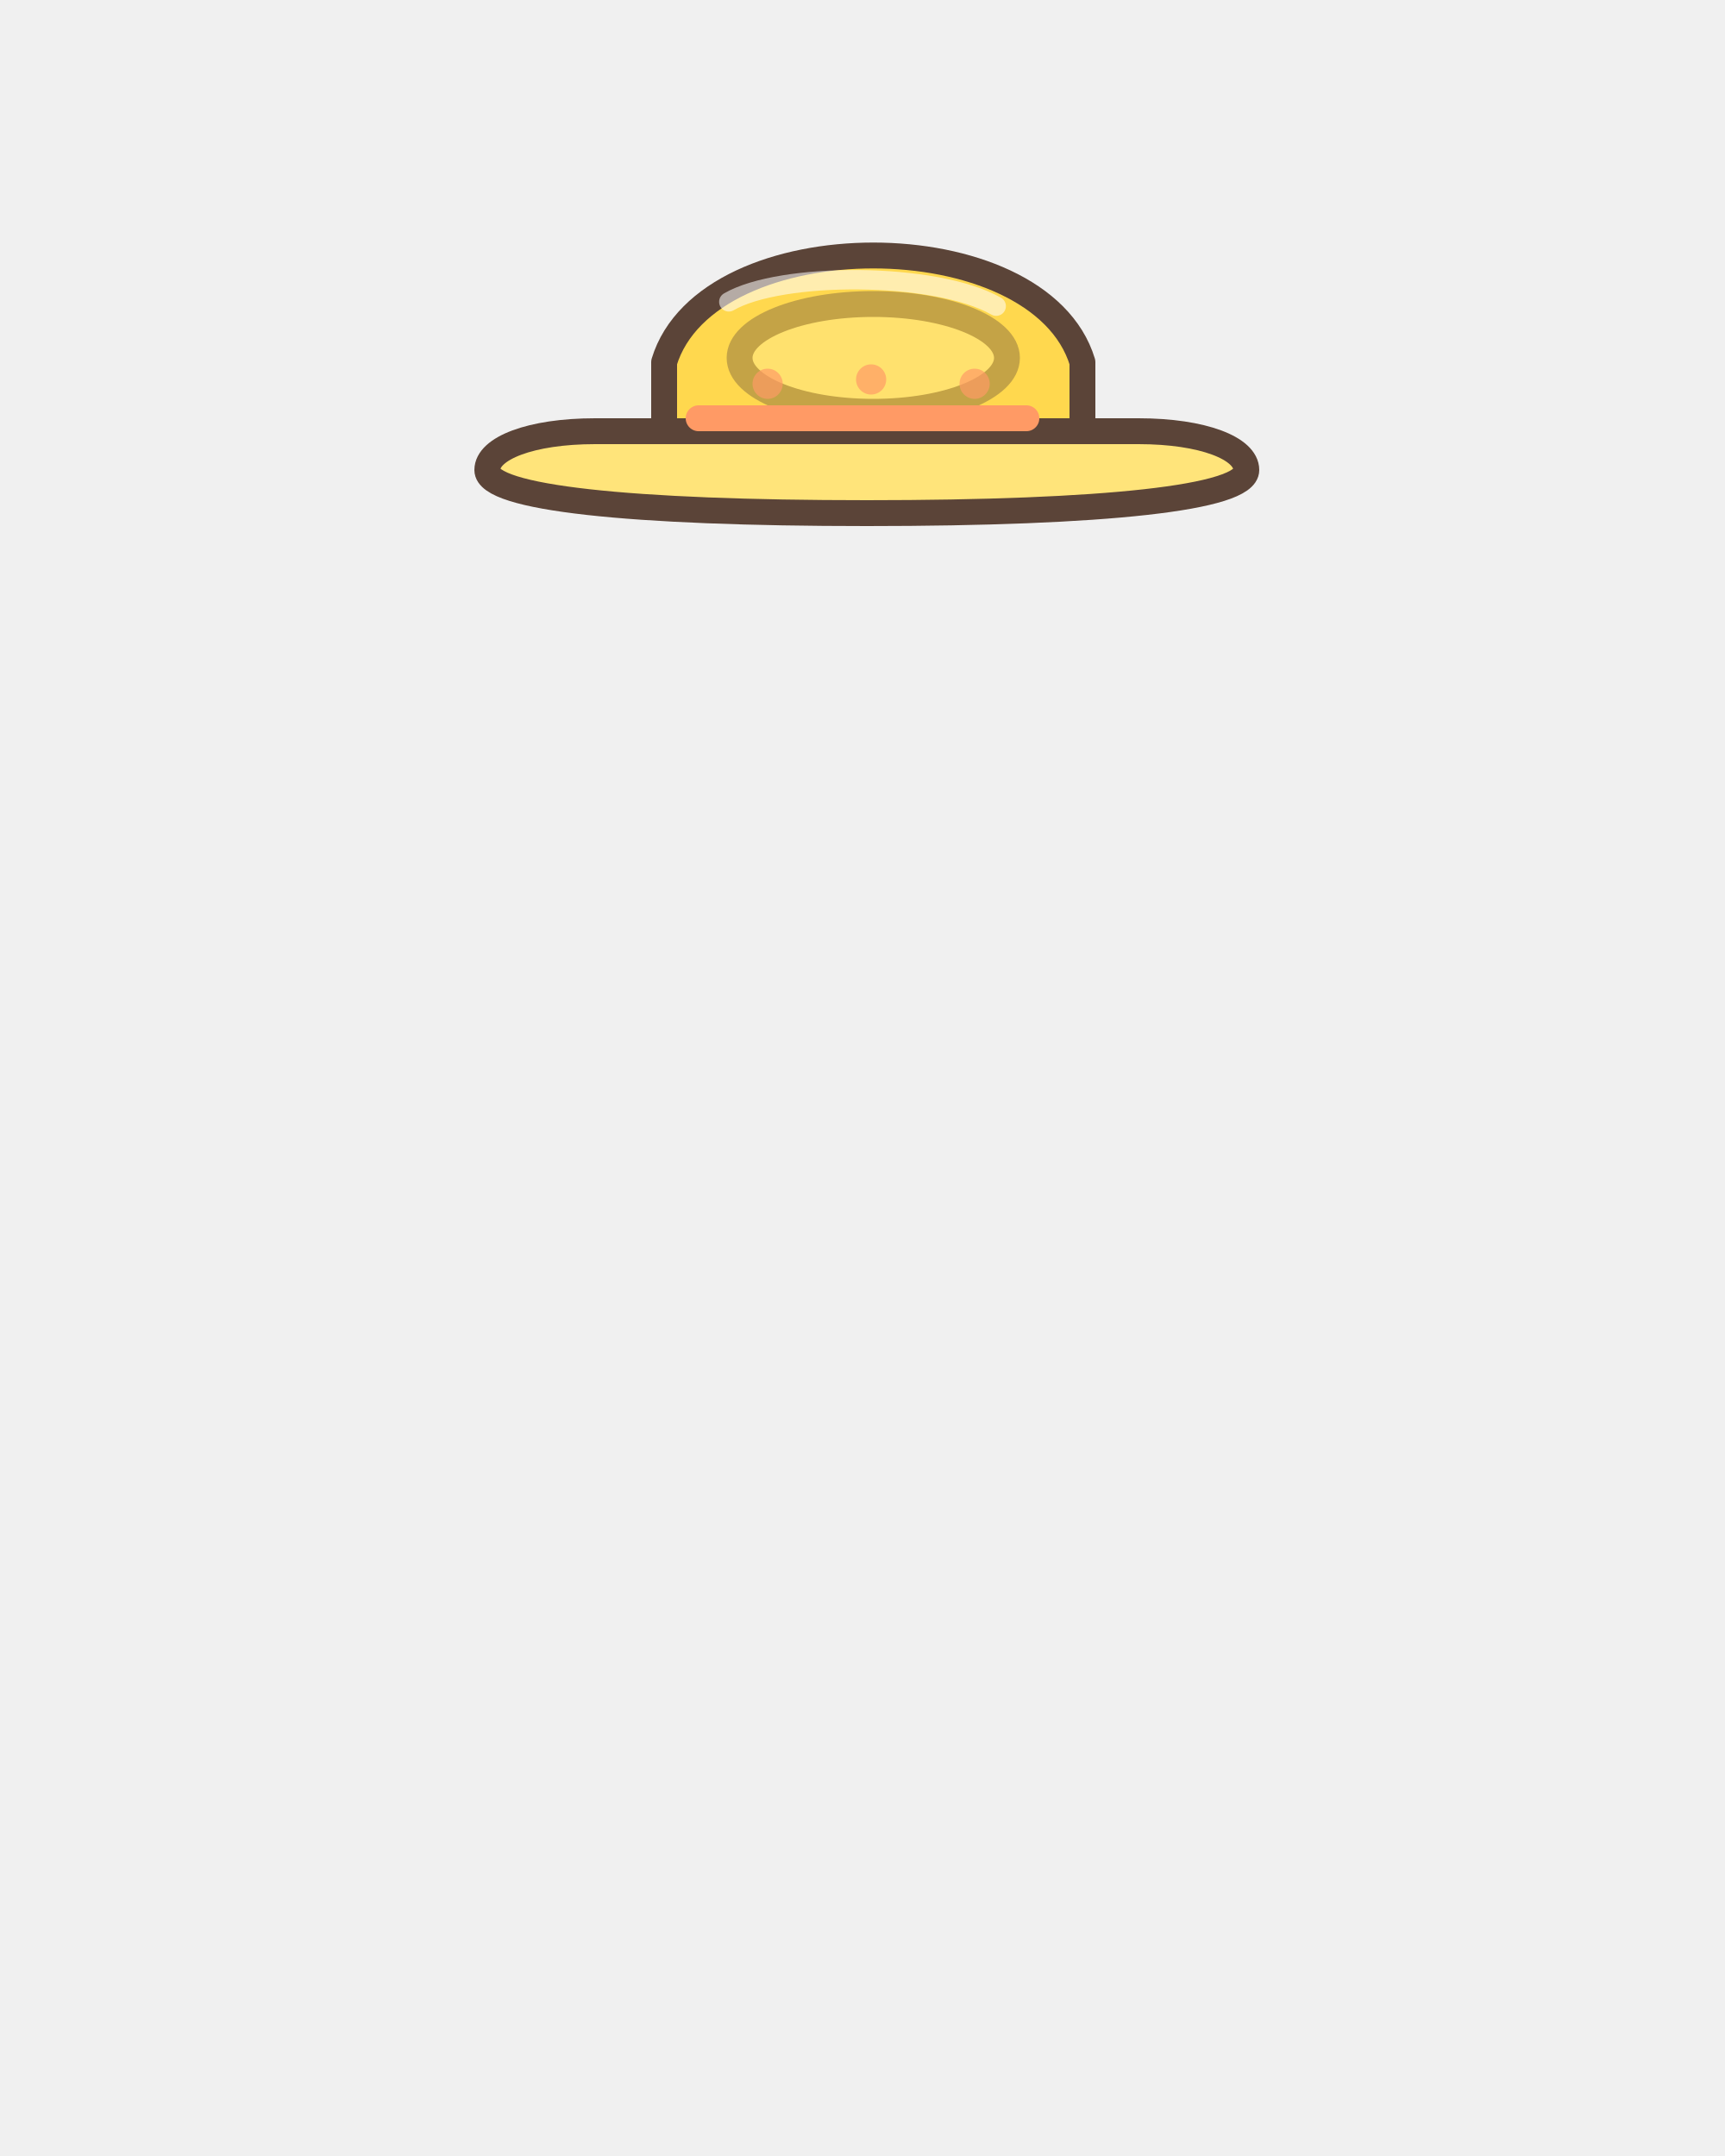
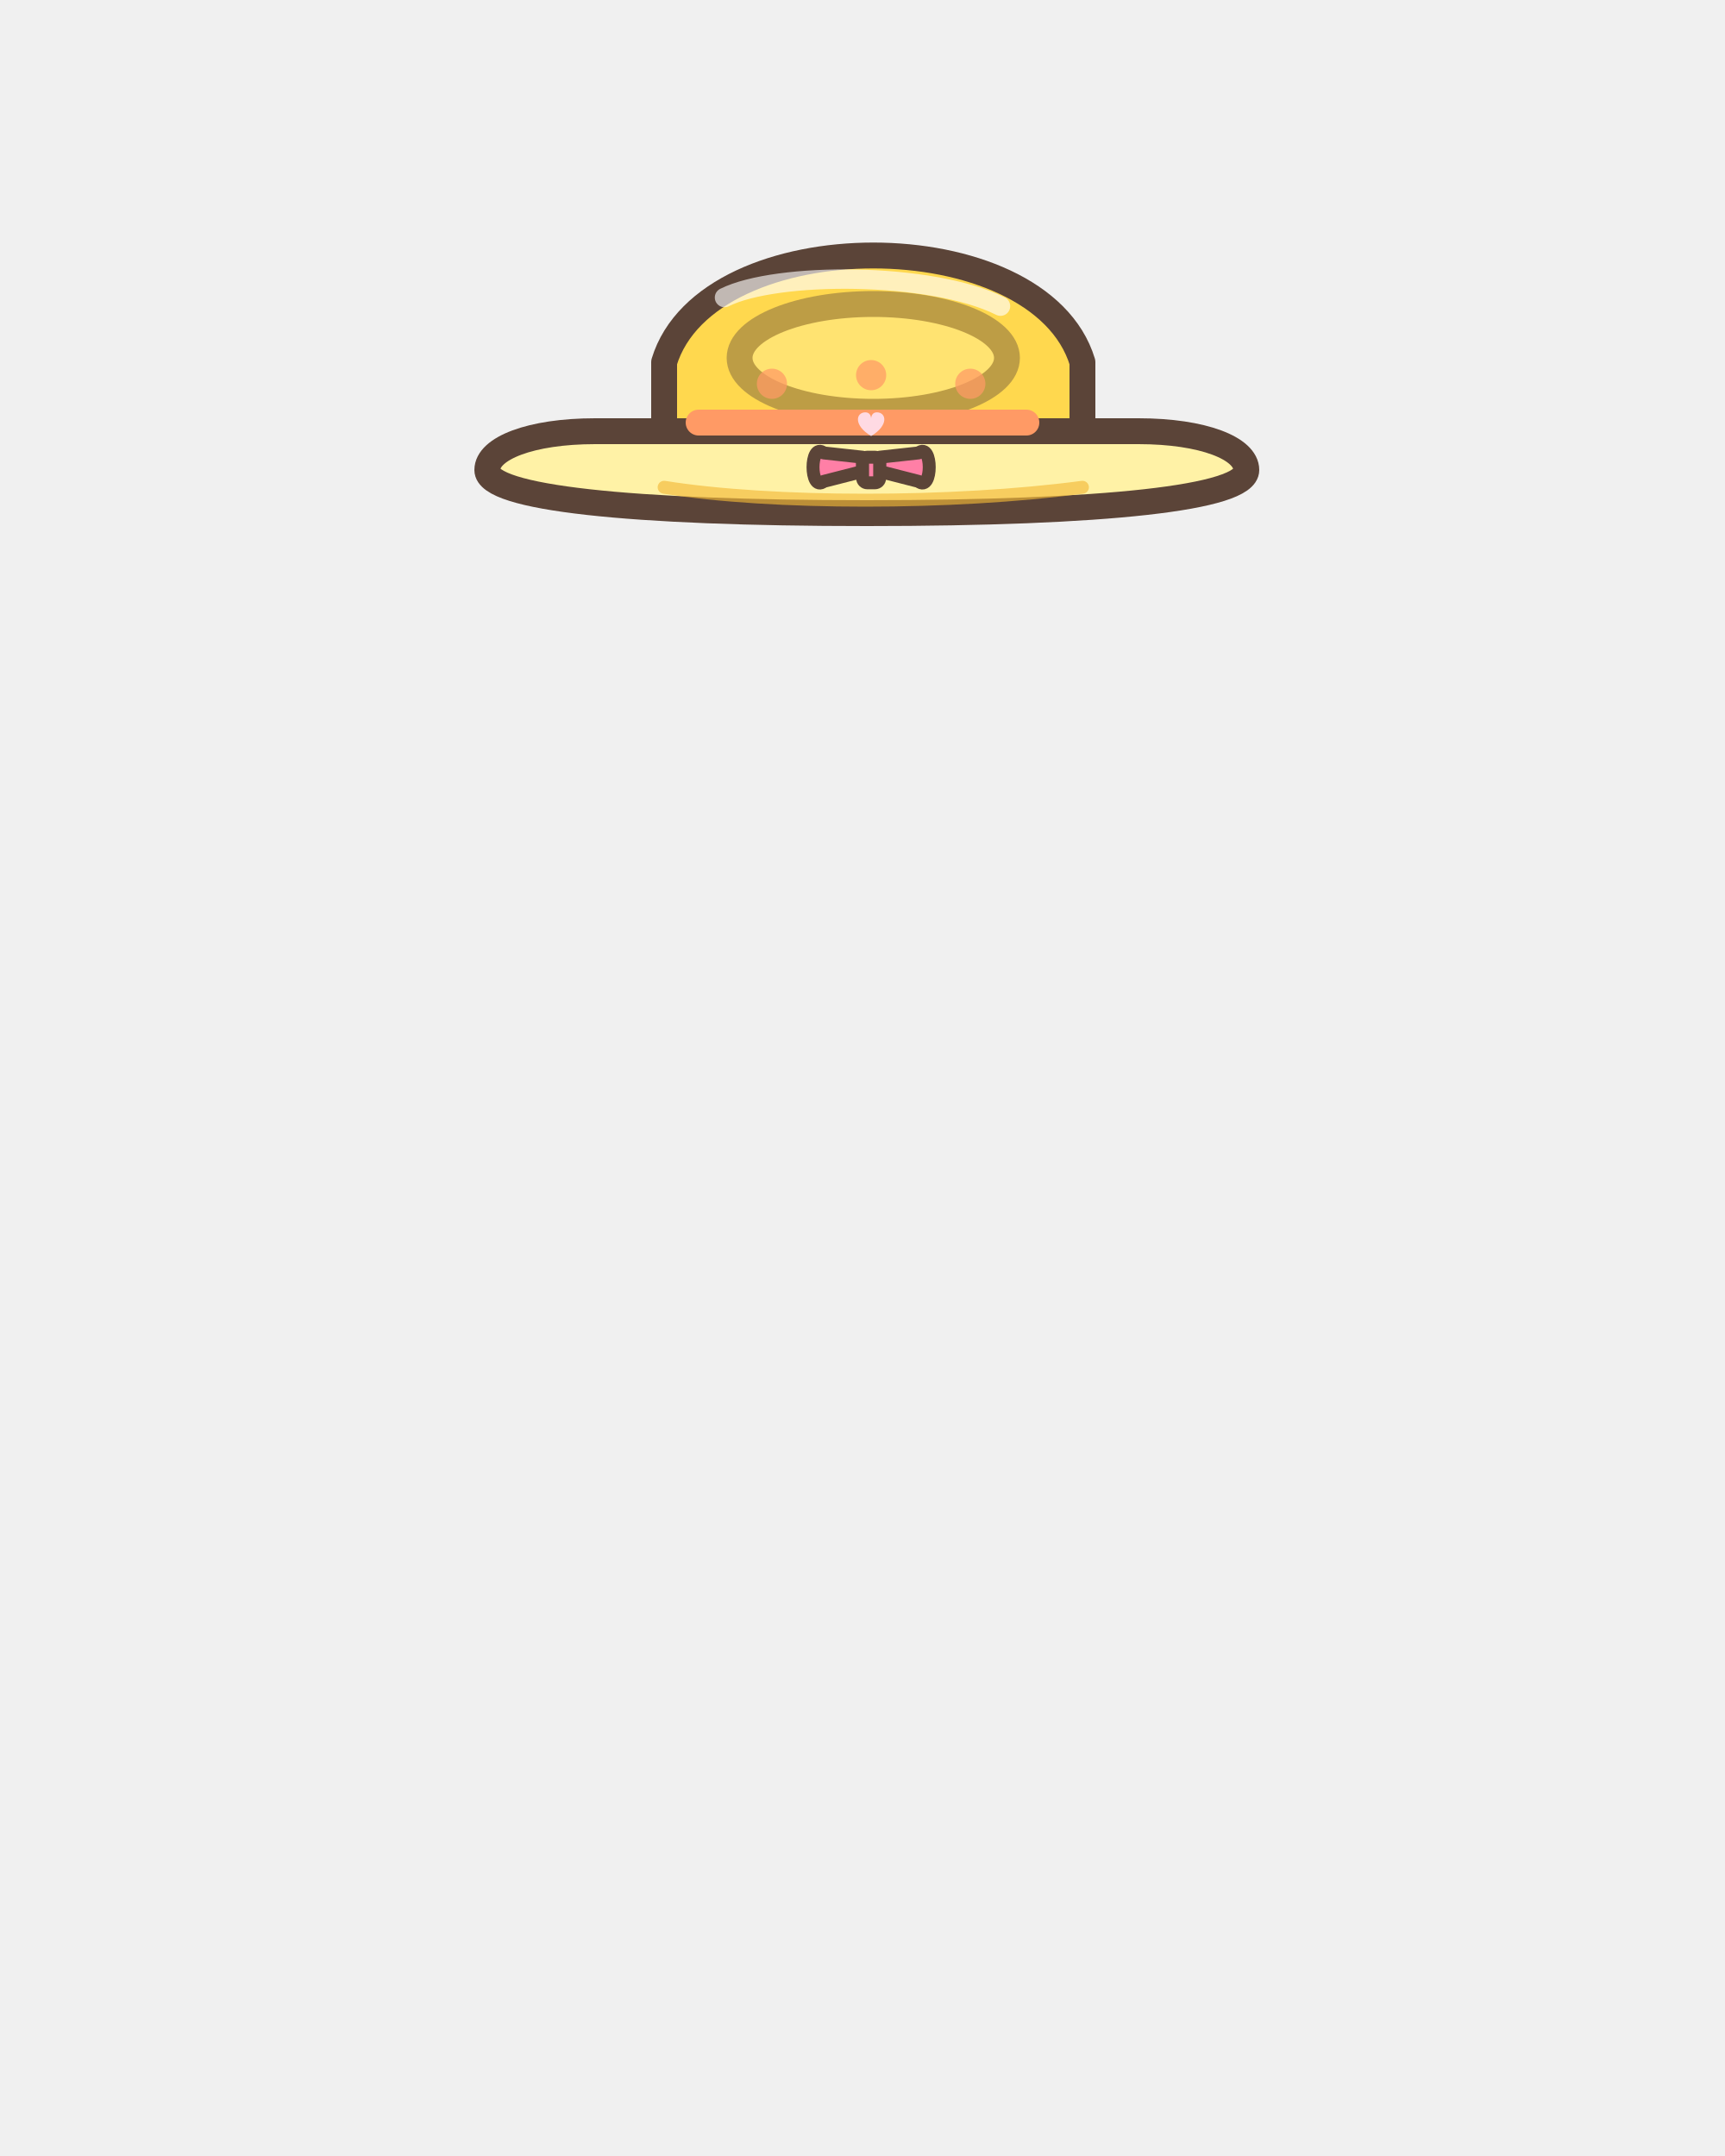
<svg xmlns="http://www.w3.org/2000/svg" viewBox="0 0 800 1000" data-draw-bounds="226 116 578 240">
  <g stroke="#5b4438" stroke-width="12" stroke-linejoin="round">
    <path d="M308 168c20-66 174-66 194 0v38H308z" fill="#ffd84e" />
-     <ellipse cx="405" cy="166" rx="62" ry="25" fill="#fff2a6" opacity=".36" />
-     <path d="M276 200h252c30 0 50 8 50 18 0 13-66 20-176 20s-176-7-176-20c0-10 20-18 50-18z" fill="#ffe47a" />
-     <path d="M324 194h152" stroke="#ff9a65" stroke-linecap="round" />
-     <path d="M338 140c24-14 96-14 124 2" fill="none" stroke="#ffffff" stroke-width="9" stroke-linecap="round" opacity=".55" />
+     <ellipse cx="405" cy="166" rx="62" ry="25" fill="#fff2a6" opacity=".4" />
+     <path d="M276 200h252c30 0 50 8 50 18 0 13-66 20-176 20s-176-7-176-20c0-10 20-18 50-18z" fill="#fff2a6" />
+     <path d="M324 196h152" stroke="#ff9a65" stroke-linecap="round" />
+     <path d="M336 138c24-12 96-12 128 4" fill="none" stroke="#ffffff" stroke-width="9" stroke-linecap="round" opacity=".62" />
+     <path d="M308 226c50 8 134 8 194 0" fill="none" stroke="#f3b836" stroke-width="6" stroke-linecap="round" opacity=".64" />
  </g>
-   <g fill="#ff9a65" opacity=".68">
-     <circle cx="356" cy="178" r="7" />
-     <circle cx="404" cy="176" r="7" />
-     <circle cx="452" cy="178" r="7" />
+   <g fill="#ff9a65" opacity=".72">
+     <circle cx="358" cy="178" r="7" />
+     <circle cx="404" cy="174" r="7" />
+     <circle cx="450" cy="178" r="7" />
  </g>
+   <g stroke="#5b4438" stroke-width="6" stroke-linejoin="round">
+     <path d="M382 210.08c-6.6 -5.28 -6.6 18.48 0 13.2L400.04 218.66L400.04 212.06z" fill="#ff7fa6" />
+     <path d="M426 210.08c6.6 -5.28 6.6 18.48 0 13.2L407.96 218.66L407.96 212.06z" fill="#ff7fa6" />
+     <rect x="400.04" y="212.06" width="7.92" height="11.88" rx="2.2" fill="#ff7fa6" />
+   </g>
+   <path d="M404 202.24C395.6 197.2 397 191.25 401.34 191.25C403.16 191.25 404 192.65 404 194.26C404 192.65 404.84 191.25 406.66 191.25C411 191.25 412.4 197.2 404 202.24z" fill="#ffe1f1" opacity=".9" />
</svg>
